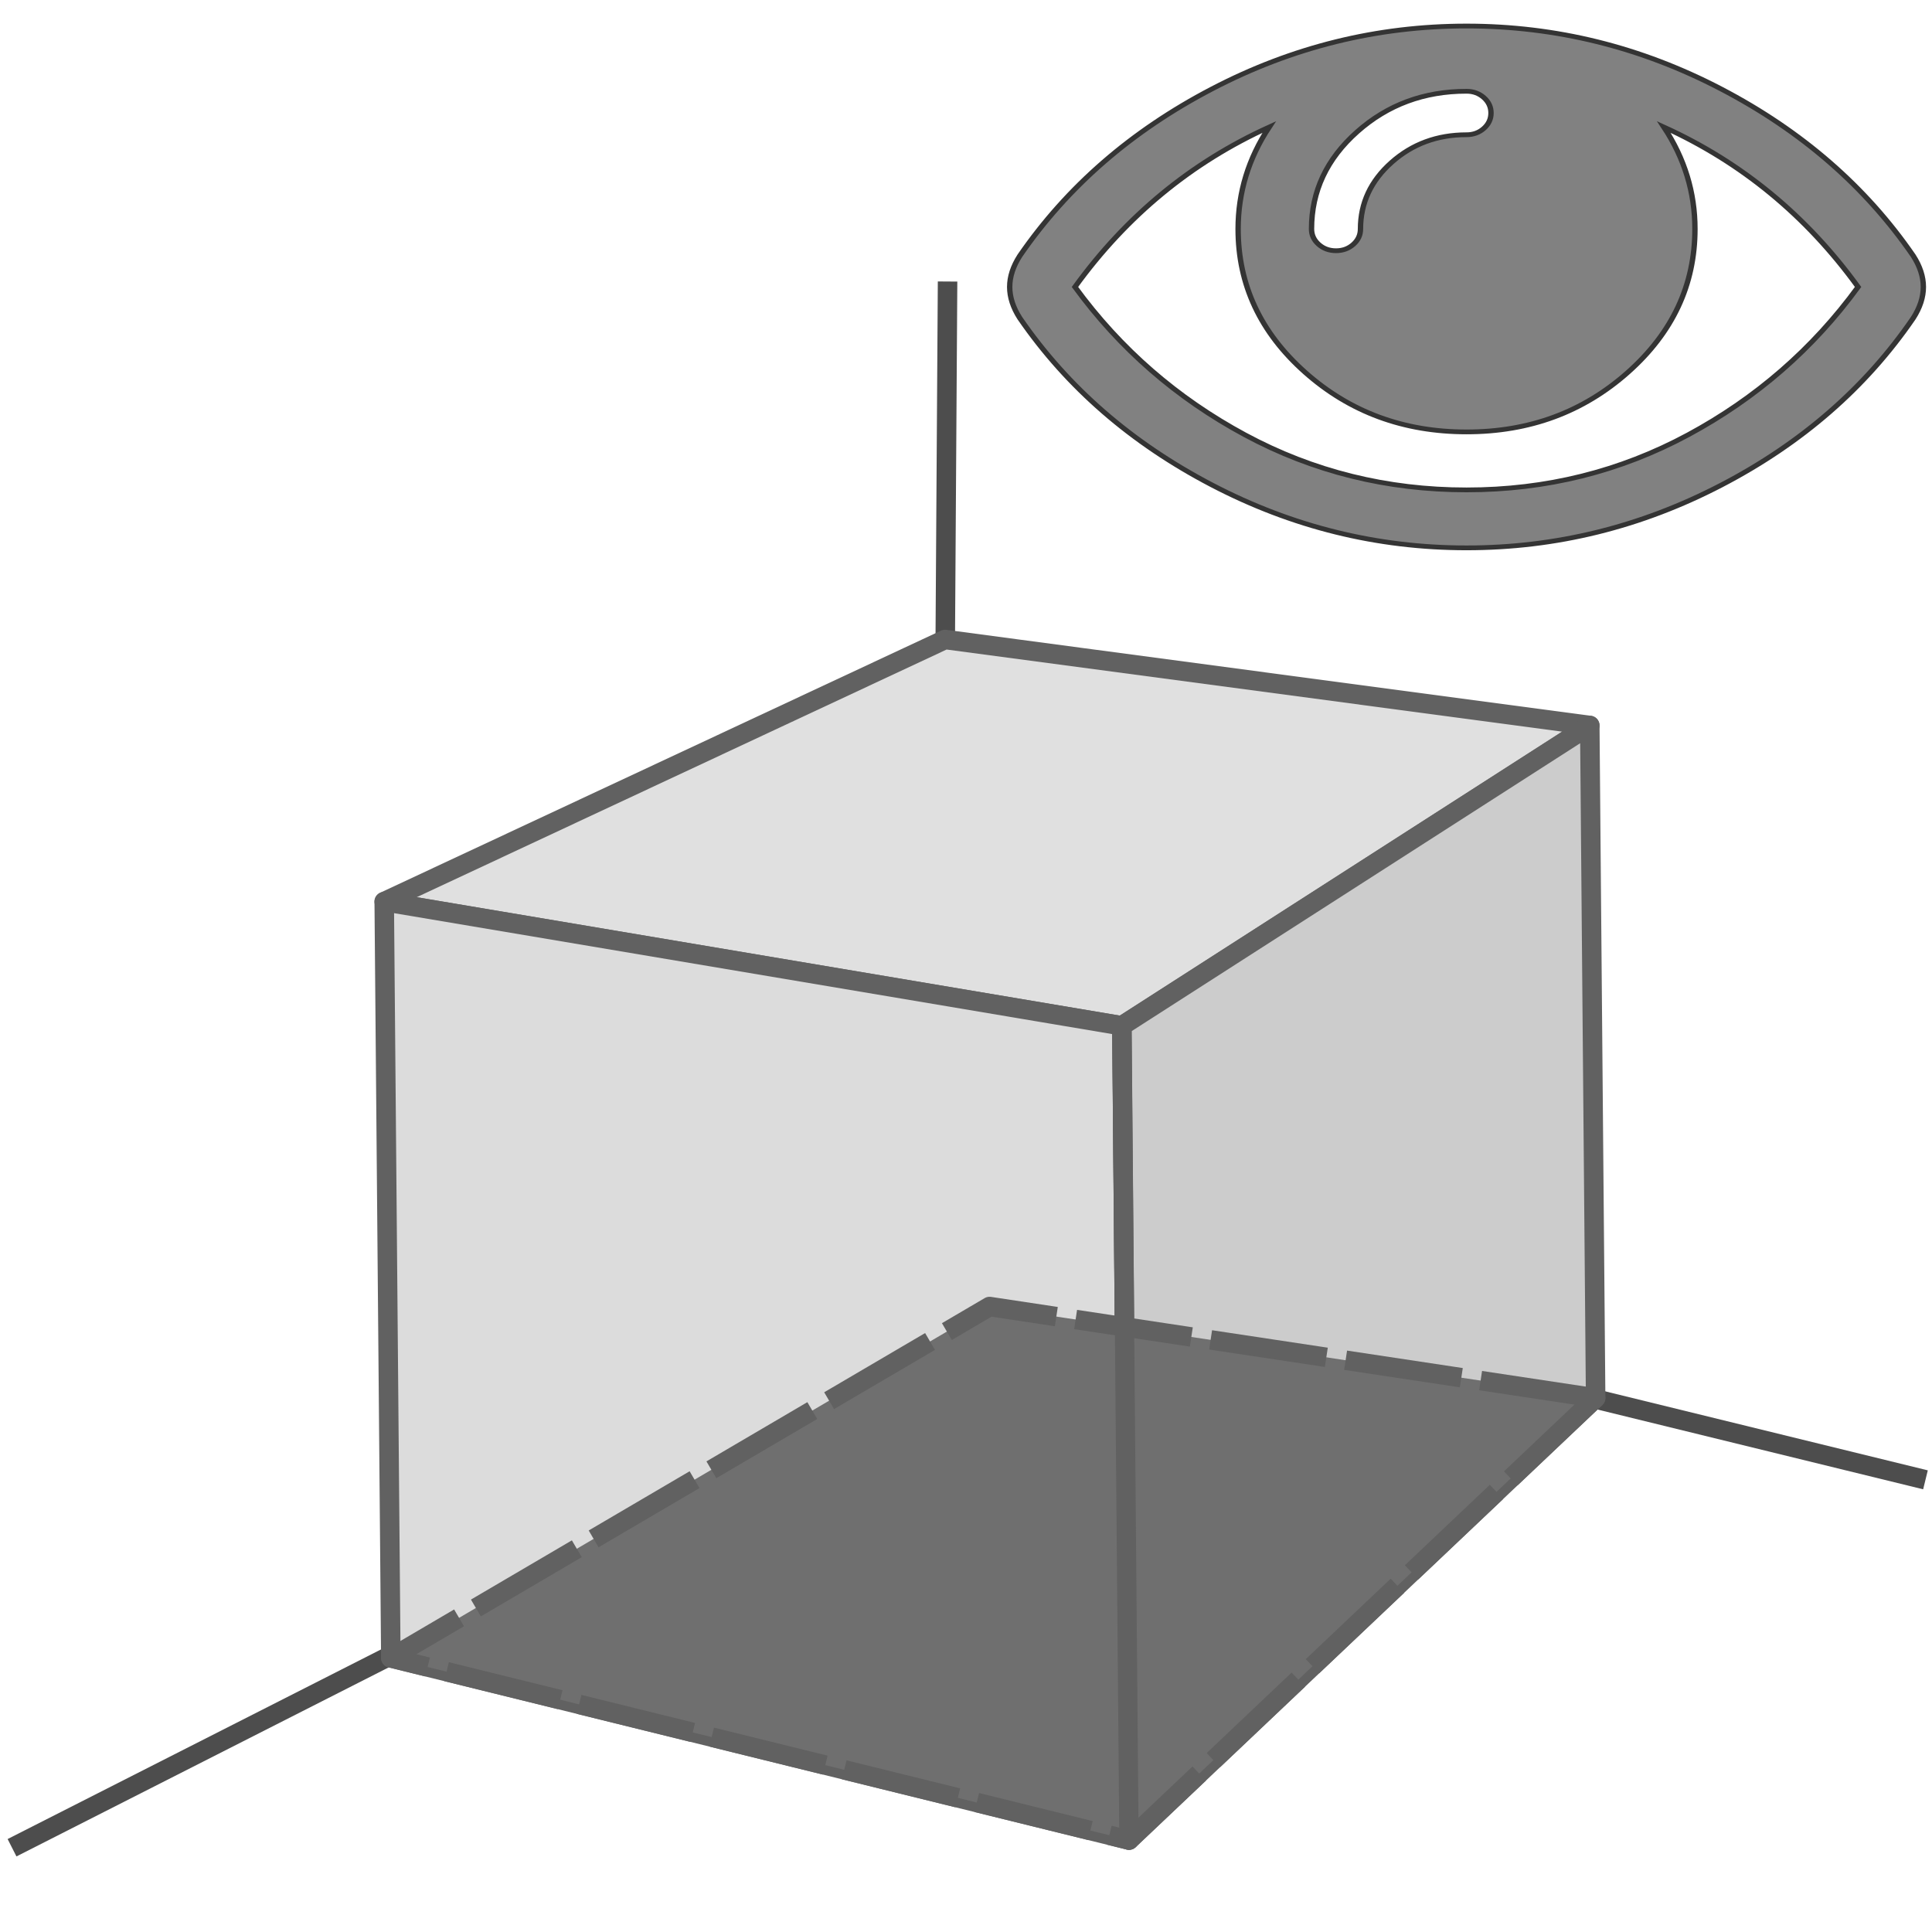
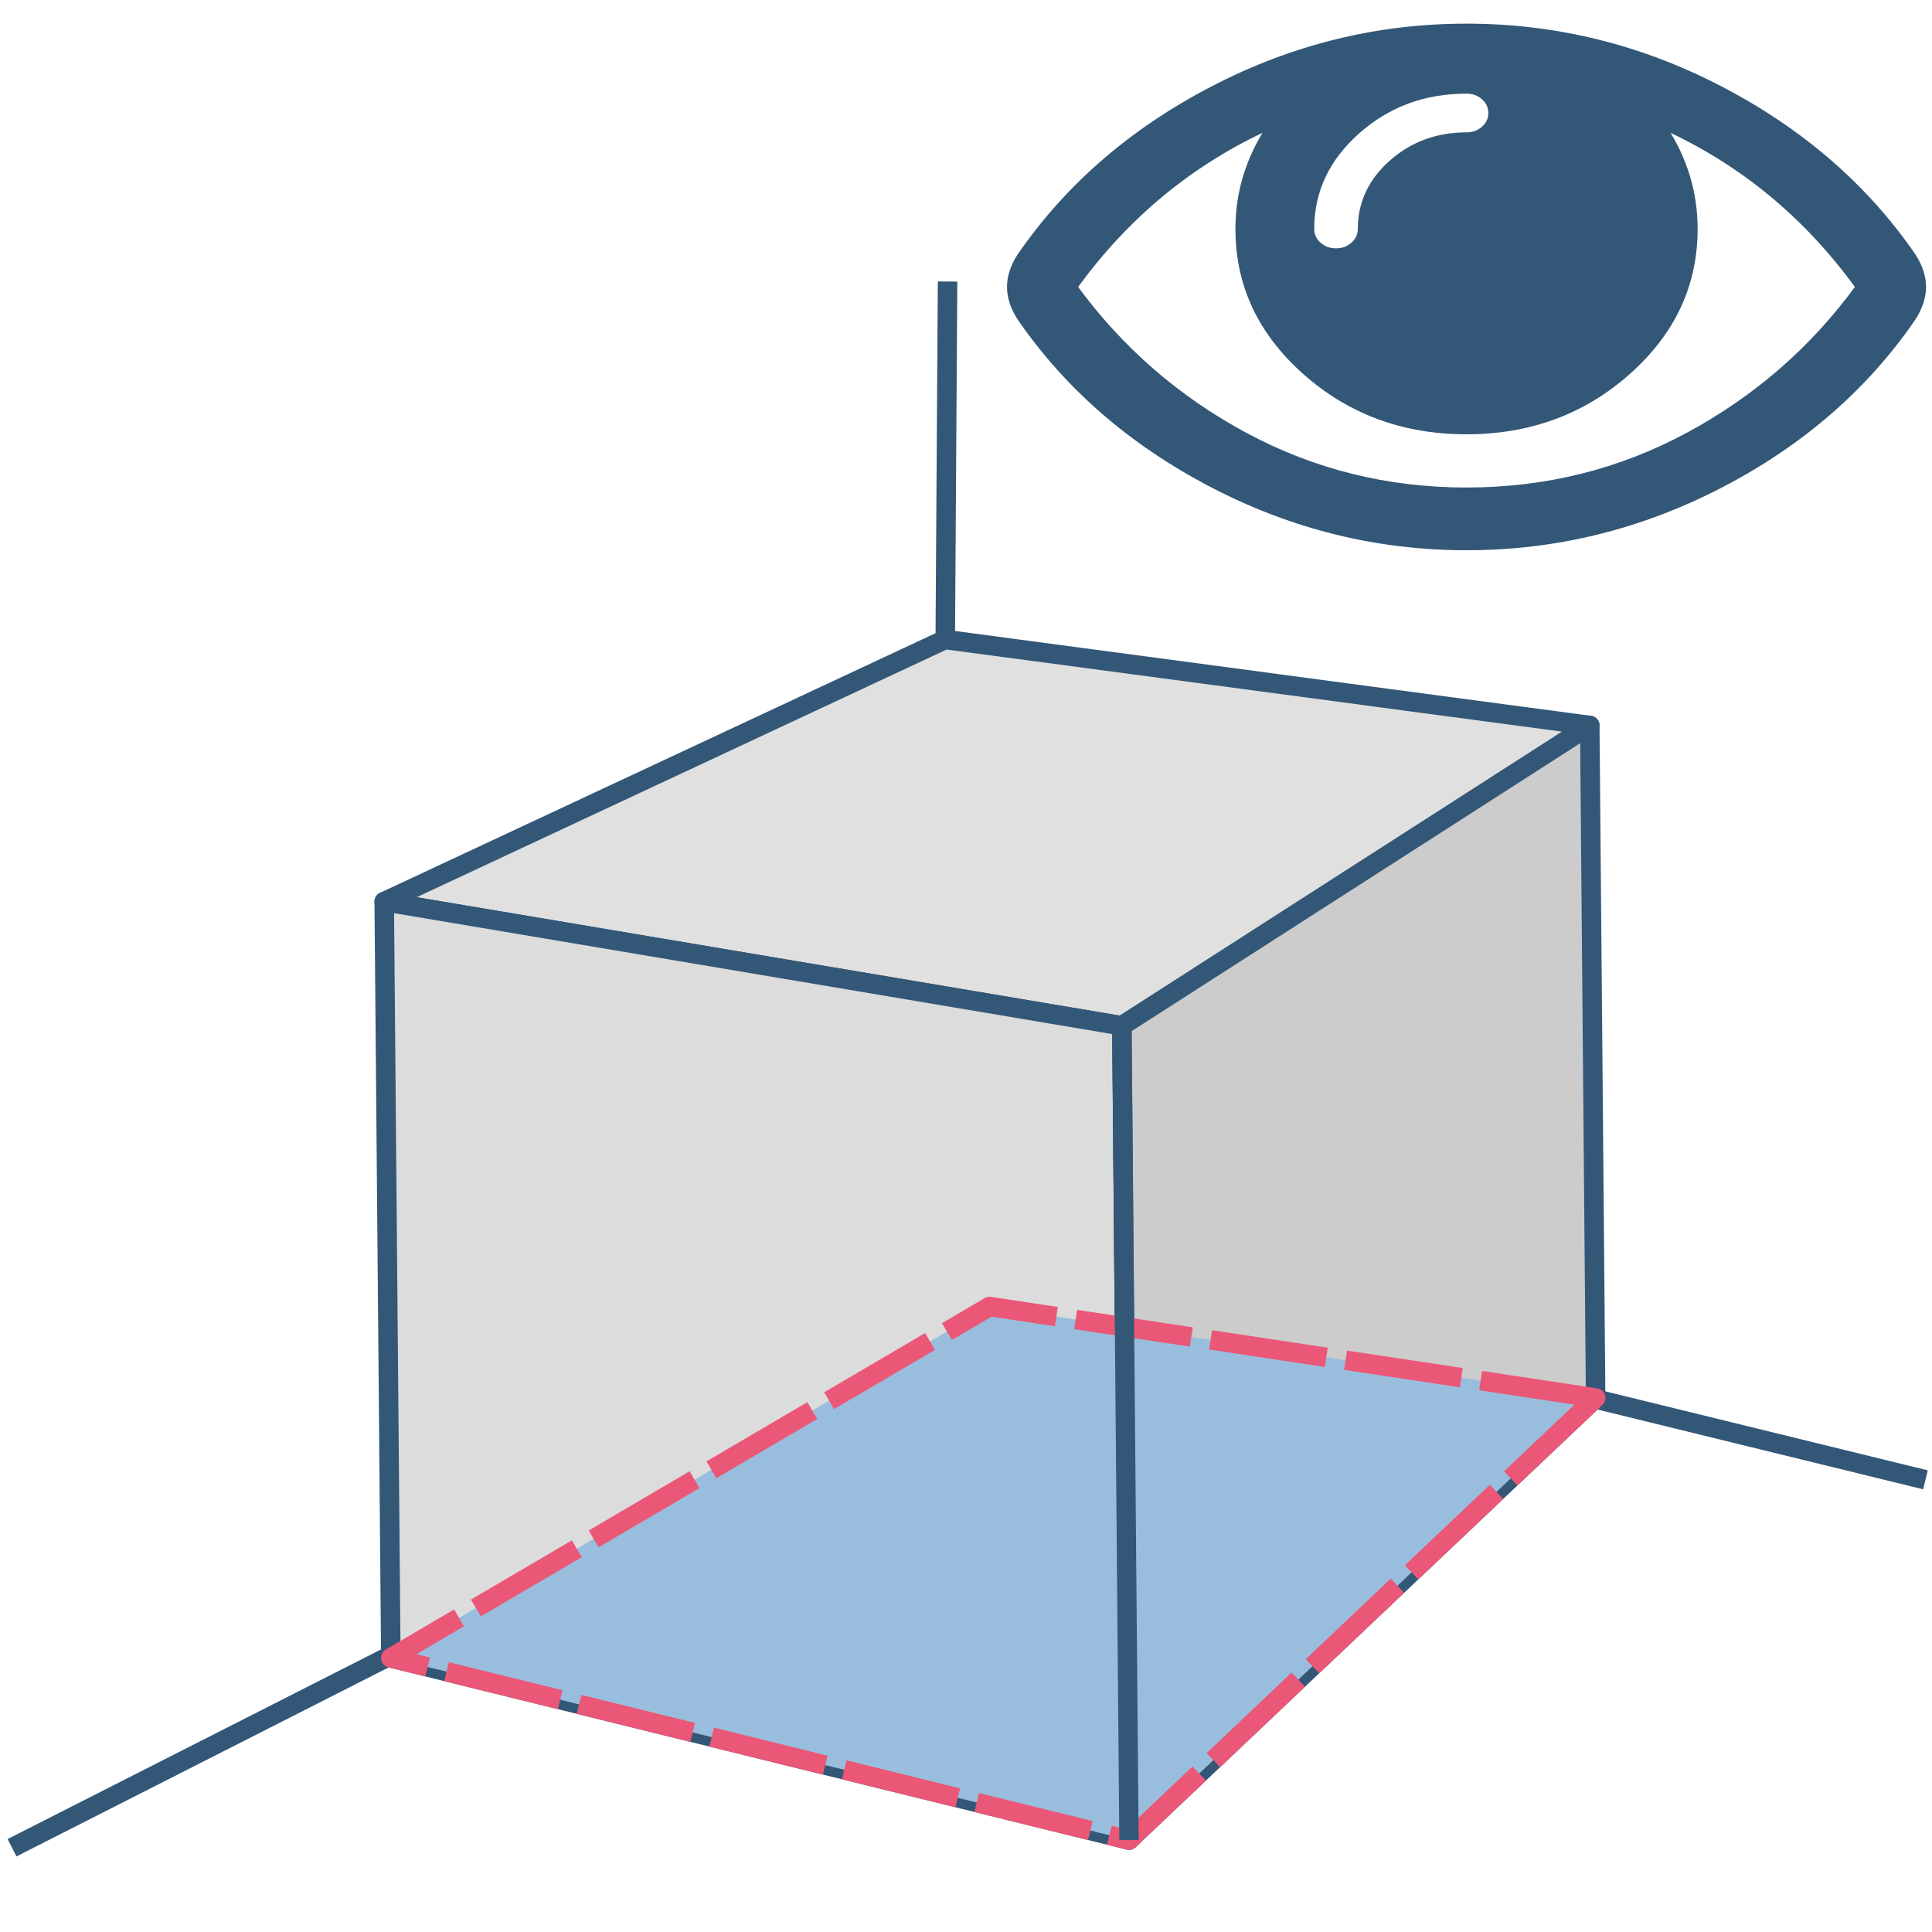
<svg xmlns="http://www.w3.org/2000/svg" xmlns:ns1="http://www.openswatchbook.org/uri/2009/osb" width="200mm" height="200mm" viewBox="0 0 200 200" version="1.1" id="svg8">
  <defs id="defs2">
    <linearGradient id="linearGradient6739" ns1:paint="solid">
      <stop style="stop-color:#000000;stop-opacity:1;" offset="0" id="stop6737" />
    </linearGradient>
  </defs>
  <g id="layer1" transform="translate(0,-97)">
    <g id="g4487" style="opacity:1;fill:#b0aaa6;fill-opacity:1;stroke:#ad3535;stroke-width:3;stroke-miterlimit:4;stroke-dasharray:none;stroke-opacity:0.042">
      <g aria-label="R" transform="scale(1.022838,0.977672)" style="font-style:normal;font-weight:normal;font-size:33.69px;line-height:1.25;font-family:sans-serif;letter-spacing:0px;word-spacing:0px;fill:#000000;fill-opacity:1;stroke:none;stroke-width:2.527" id="text4556">
        <text xml:space="preserve" style="font-style:normal;font-weight:normal;font-size:10.583px;line-height:1.25;font-family:sans-serif;letter-spacing:0px;word-spacing:0px;fill:#000000;fill-opacity:1;stroke:none;stroke-width:0.669" x="32.884" y="135.226" id="text4563" transform="scale(0.977672,1.022838)">
          <tspan id="tspan4561" x="32.884" y="144.882" style="stroke-width:0.669" />
        </text>
      </g>
-       <path style="fill:none;stroke:#4d4d4d;stroke-width:2.019;stroke-linecap:butt;stroke-linejoin:miter;stroke-miterlimit:4;stroke-dasharray:none;stroke-opacity:1" d="M 98.092,126.142 97.361,239.468 1.246,288.277 M 96.996,225.127 199.324,250.191" id="path4573" />
-       <path d="m 164.573,172.102 -48.436,31.092 -76.362,-12.859 58.059,-27.135 z" style="opacity:1;fill:#e0e0e0;fill-opacity:1;fill-rule:evenodd;stroke:#616161;stroke-width:2.019;stroke-linejoin:round;stroke-miterlimit:4;stroke-dasharray:none;stroke-opacity:1" id="path4521" />
-       <path d="m 116.872,287.484 -0.735,-84.291 -76.362,-12.859 0.683,78.292 z" style="opacity:1;fill:#dcdcdc;fill-opacity:1;fill-rule:evenodd;stroke:#616161;stroke-width:2.019;stroke-linejoin:round;stroke-miterlimit:4;stroke-dasharray:none;stroke-opacity:1" id="path4523" />
-       <path d="m 165.18,241.715 -48.308,45.769 -0.735,-84.291 48.436,-31.092 z" style="opacity:1;fill:#cccccc;fill-opacity:1;fill-rule:evenodd;stroke:#616161;stroke-width:2.019;stroke-linejoin:round;stroke-miterlimit:4;stroke-dasharray:none;stroke-opacity:1" id="path4525" />
-       <g id="g4598" transform="matrix(0.1848682,0,0,0.1642464,104.5228,84.68836)" style="stroke-width:3.001;stroke-miterlimit:4;stroke-dasharray:none">
-         <path d="M 505.918,236.117 C 479.267,192.53 443.433,157.508 398.421,131.052 353.406,104.595 305.872,91.365 255.813,91.365 c -50.059,0 -97.595,13.225 -142.61,39.687 C 68.187,157.508 32.355,192.53 5.708,236.117 1.903,242.778 0,249.345 0,255.818 c 0,6.473 1.903,13.04 5.708,19.699 26.647,43.589 62.479,78.614 107.495,105.064 45.015,26.46 92.551,39.68 142.61,39.68 50.06,0 97.594,-13.176 142.608,-39.536 45.012,-26.361 80.852,-61.432 107.497,-105.208 3.806,-6.659 5.708,-13.223 5.708,-19.699 0,-6.473 -1.902,-13.04 -5.708,-19.701 z M 194.568,158.03 c 17.034,-17.034 37.447,-25.554 61.242,-25.554 3.805,0 7.043,1.336 9.709,3.999 2.662,2.664 4,5.901 4,9.707 0,3.809 -1.338,7.044 -3.994,9.704 -2.662,2.667 -5.902,3.999 -9.708,3.999 -16.368,0 -30.362,5.808 -41.971,17.416 -11.613,11.615 -17.416,25.603 -17.416,41.971 0,3.811 -1.336,7.044 -3.999,9.71 -2.667,2.668 -5.901,3.999 -9.707,3.999 -3.809,0 -7.044,-1.334 -9.71,-3.999 -2.667,-2.666 -3.999,-5.903 -3.999,-9.71 0,-23.79 8.52,-44.207 25.553,-61.242 z m 185.299,191.01 c -38.164,23.12 -79.514,34.687 -124.054,34.687 -44.539,0 -85.889,-11.56 -124.051,-34.687 C 93.6,325.913 61.861,294.84 36.547,255.818 65.478,210.897 101.737,177.3 145.324,155.035 c -11.61,19.792 -17.417,41.207 -17.417,64.236 0,35.216 12.517,65.329 37.544,90.362 25.027,25.033 55.151,37.544 90.362,37.544 35.214,0 65.329,-12.518 90.362,-37.544 25.033,-25.026 37.545,-55.146 37.545,-90.362 0,-23.029 -5.808,-44.447 -17.419,-64.236 43.585,22.265 79.846,55.865 108.776,100.783 -25.31,39.022 -57.046,70.095 -95.21,93.222 z" id="path4596" style="fill:#818181;fill-opacity:1;stroke:#343434;stroke-width:3.001;stroke-miterlimit:4;stroke-dasharray:none;stroke-opacity:1" />
+       <path style="fill:none;stroke:#335777;stroke-width:2.019;stroke-linecap:butt;stroke-linejoin:miter;stroke-miterlimit:4;stroke-dasharray:none;stroke-opacity:1" d="M 98.092,126.142 97.361,239.468 1.246,288.277 M 96.996,225.127 199.324,250.191" id="path4573" />
+       <path d="m 164.573,172.102 -48.436,31.092 -76.362,-12.859 58.059,-27.135 z" style="opacity:1;fill:#e0e0e0;fill-opacity:1;fill-rule:evenodd;stroke:#335777;stroke-width:2.019;stroke-linejoin:round;stroke-miterlimit:4;stroke-dasharray:none;stroke-opacity:1" id="path4521" />
+       <path d="m 116.872,287.484 -0.735,-84.291 -76.362,-12.859 0.683,78.292 z" style="opacity:1;fill:#dcdcdc;fill-opacity:1;fill-rule:evenodd;stroke:#335777;stroke-width:2.019;stroke-linejoin:round;stroke-miterlimit:4;stroke-dasharray:none;stroke-opacity:1" id="path4523" />
+       <path d="m 165.18,241.715 -48.308,45.769 -0.735,-84.291 48.436,-31.092 z" style="opacity:1;fill:#cccccc;fill-opacity:1;fill-rule:evenodd;stroke:#335777;stroke-width:2.019;stroke-linejoin:round;stroke-miterlimit:4;stroke-dasharray:none;stroke-opacity:1" id="path4525" />
+       <g id="g4598" transform="matrix(0.1848682,0,0,0.1642464,104.5228,84.68836)" style="stroke-width:3.001;stroke-miterlimit:4;stroke-dasharray:none;fill:#335777;fill-opacity:1;stroke:#335777;stroke-opacity:1">
+         <path d="M 505.918,236.117 C 479.267,192.53 443.433,157.508 398.421,131.052 353.406,104.595 305.872,91.365 255.813,91.365 c -50.059,0 -97.595,13.225 -142.61,39.687 C 68.187,157.508 32.355,192.53 5.708,236.117 1.903,242.778 0,249.345 0,255.818 c 0,6.473 1.903,13.04 5.708,19.699 26.647,43.589 62.479,78.614 107.495,105.064 45.015,26.46 92.551,39.68 142.61,39.68 50.06,0 97.594,-13.176 142.608,-39.536 45.012,-26.361 80.852,-61.432 107.497,-105.208 3.806,-6.659 5.708,-13.223 5.708,-19.699 0,-6.473 -1.902,-13.04 -5.708,-19.701 z M 194.568,158.03 c 17.034,-17.034 37.447,-25.554 61.242,-25.554 3.805,0 7.043,1.336 9.709,3.999 2.662,2.664 4,5.901 4,9.707 0,3.809 -1.338,7.044 -3.994,9.704 -2.662,2.667 -5.902,3.999 -9.708,3.999 -16.368,0 -30.362,5.808 -41.971,17.416 -11.613,11.615 -17.416,25.603 -17.416,41.971 0,3.811 -1.336,7.044 -3.999,9.71 -2.667,2.668 -5.901,3.999 -9.707,3.999 -3.809,0 -7.044,-1.334 -9.71,-3.999 -2.667,-2.666 -3.999,-5.903 -3.999,-9.71 0,-23.79 8.52,-44.207 25.553,-61.242 z m 185.299,191.01 c -38.164,23.12 -79.514,34.687 -124.054,34.687 -44.539,0 -85.889,-11.56 -124.051,-34.687 C 93.6,325.913 61.861,294.84 36.547,255.818 65.478,210.897 101.737,177.3 145.324,155.035 c -11.61,19.792 -17.417,41.207 -17.417,64.236 0,35.216 12.517,65.329 37.544,90.362 25.027,25.033 55.151,37.544 90.362,37.544 35.214,0 65.329,-12.518 90.362,-37.544 25.033,-25.026 37.545,-55.146 37.545,-90.362 0,-23.029 -5.808,-44.447 -17.419,-64.236 43.585,22.265 79.846,55.865 108.776,100.783 -25.31,39.022 -57.046,70.095 -95.21,93.222 z" id="path4596" style="fill:#335777;fill-opacity:1;stroke:#335777;stroke-width:3.001;stroke-miterlimit:4;stroke-dasharray:none;stroke-opacity:1" />
      </g>
      <g transform="matrix(0.2645833,0,0,0.2645833,114.5882,-77.60735)" id="g4600" />
      <g transform="matrix(0.2645833,0,0,0.2645833,114.5882,-77.60735)" id="g4602" />
      <g transform="matrix(0.2645833,0,0,0.2645833,114.5882,-77.60735)" id="g4604" />
      <g transform="matrix(0.2645833,0,0,0.2645833,114.5882,-77.60735)" id="g4606" />
      <g transform="matrix(0.2645833,0,0,0.2645833,114.5882,-77.60735)" id="g4608" />
      <g transform="matrix(0.2645833,0,0,0.2645833,114.5882,-77.60735)" id="g4610" />
      <g transform="matrix(0.2645833,0,0,0.2645833,114.5882,-77.60735)" id="g4612" />
      <g transform="matrix(0.2645833,0,0,0.2645833,114.5882,-77.60735)" id="g4614" />
      <g transform="matrix(0.2645833,0,0,0.2645833,114.5882,-77.60735)" id="g4616" />
      <g transform="matrix(0.2645833,0,0,0.2645833,114.5882,-77.60735)" id="g4618" />
      <g transform="matrix(0.2645833,0,0,0.2645833,114.5882,-77.60735)" id="g4620" />
      <g transform="matrix(0.2645833,0,0,0.2645833,114.5882,-77.60735)" id="g4622" />
      <g transform="matrix(0.2645833,0,0,0.2645833,114.5882,-77.60735)" id="g4624" />
      <g transform="matrix(0.2645833,0,0,0.2645833,114.5882,-77.60735)" id="g4626" />
      <g transform="matrix(0.2645833,0,0,0.2645833,114.5882,-77.60735)" id="g4628" />
-       <path d="m 165.18,241.715 -48.308,45.769 -76.414,-18.858 61.982,-36.374 z" style="opacity:1;fill:#6f6f6f;fill-opacity:1;fill-rule:evenodd;stroke:#616161;stroke-width:2.019;stroke-linejoin:round;stroke-miterlimit:4;stroke-dasharray:12.114, 2.019;stroke-opacity:1;stroke-dashoffset:0" id="path4521-4" />
-       <path style="fill:none;stroke:#616161;stroke-width:2;stroke-linecap:butt;stroke-linejoin:miter;stroke-opacity:1;stroke-miterlimit:4;stroke-dasharray:none" d="m 116.137,203.193 0.735,84.291" id="path4624" />
+       <path d="m 165.18,241.715 -48.308,45.769 -76.414,-18.858 61.982,-36.374 z" style="opacity:1;fill:#99bedd;fill-opacity:1;fill-rule:evenodd;stroke:#eb5777;stroke-width:2.019;stroke-linejoin:round;stroke-miterlimit:4;stroke-dasharray:12.114, 2.019;stroke-opacity:1;stroke-dashoffset:0" id="path4521-4" />
+       <path style="fill:none;stroke:#335777;stroke-width:2;stroke-linecap:butt;stroke-linejoin:miter;stroke-opacity:1;stroke-miterlimit:4;stroke-dasharray:none" d="m 116.137,203.193 0.735,84.291" id="path4624" />
    </g>
  </g>
</svg>
